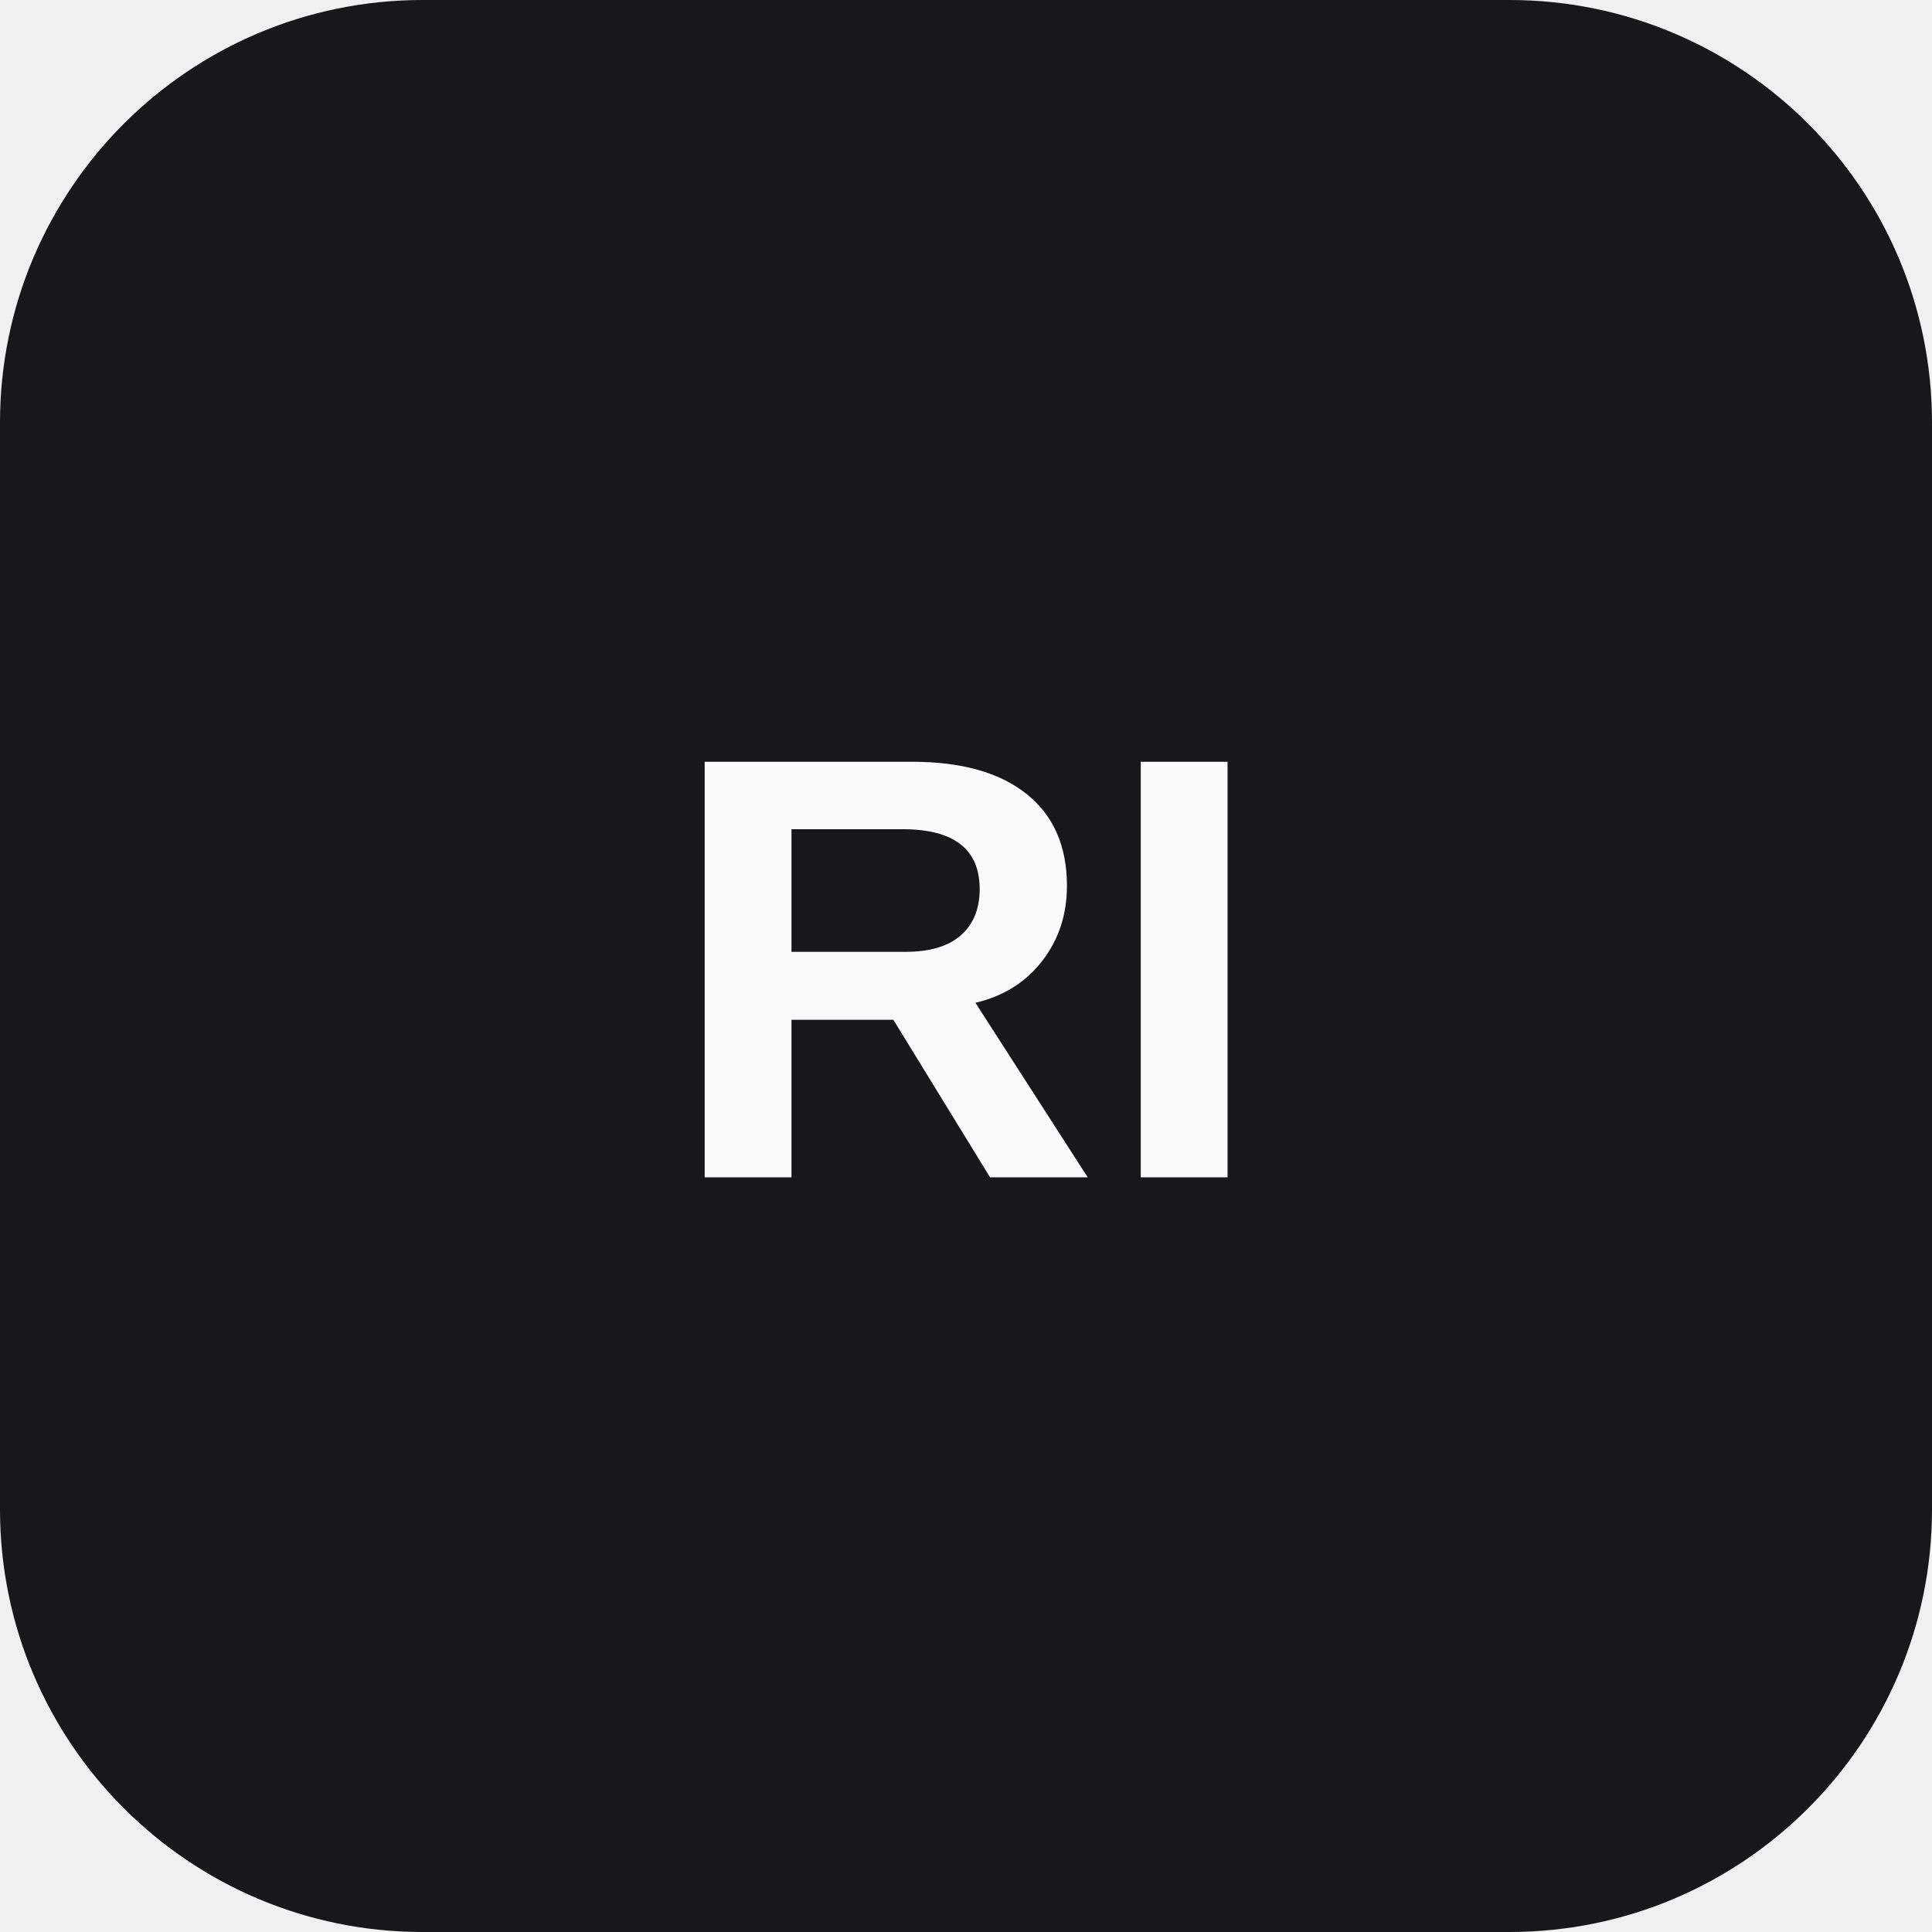
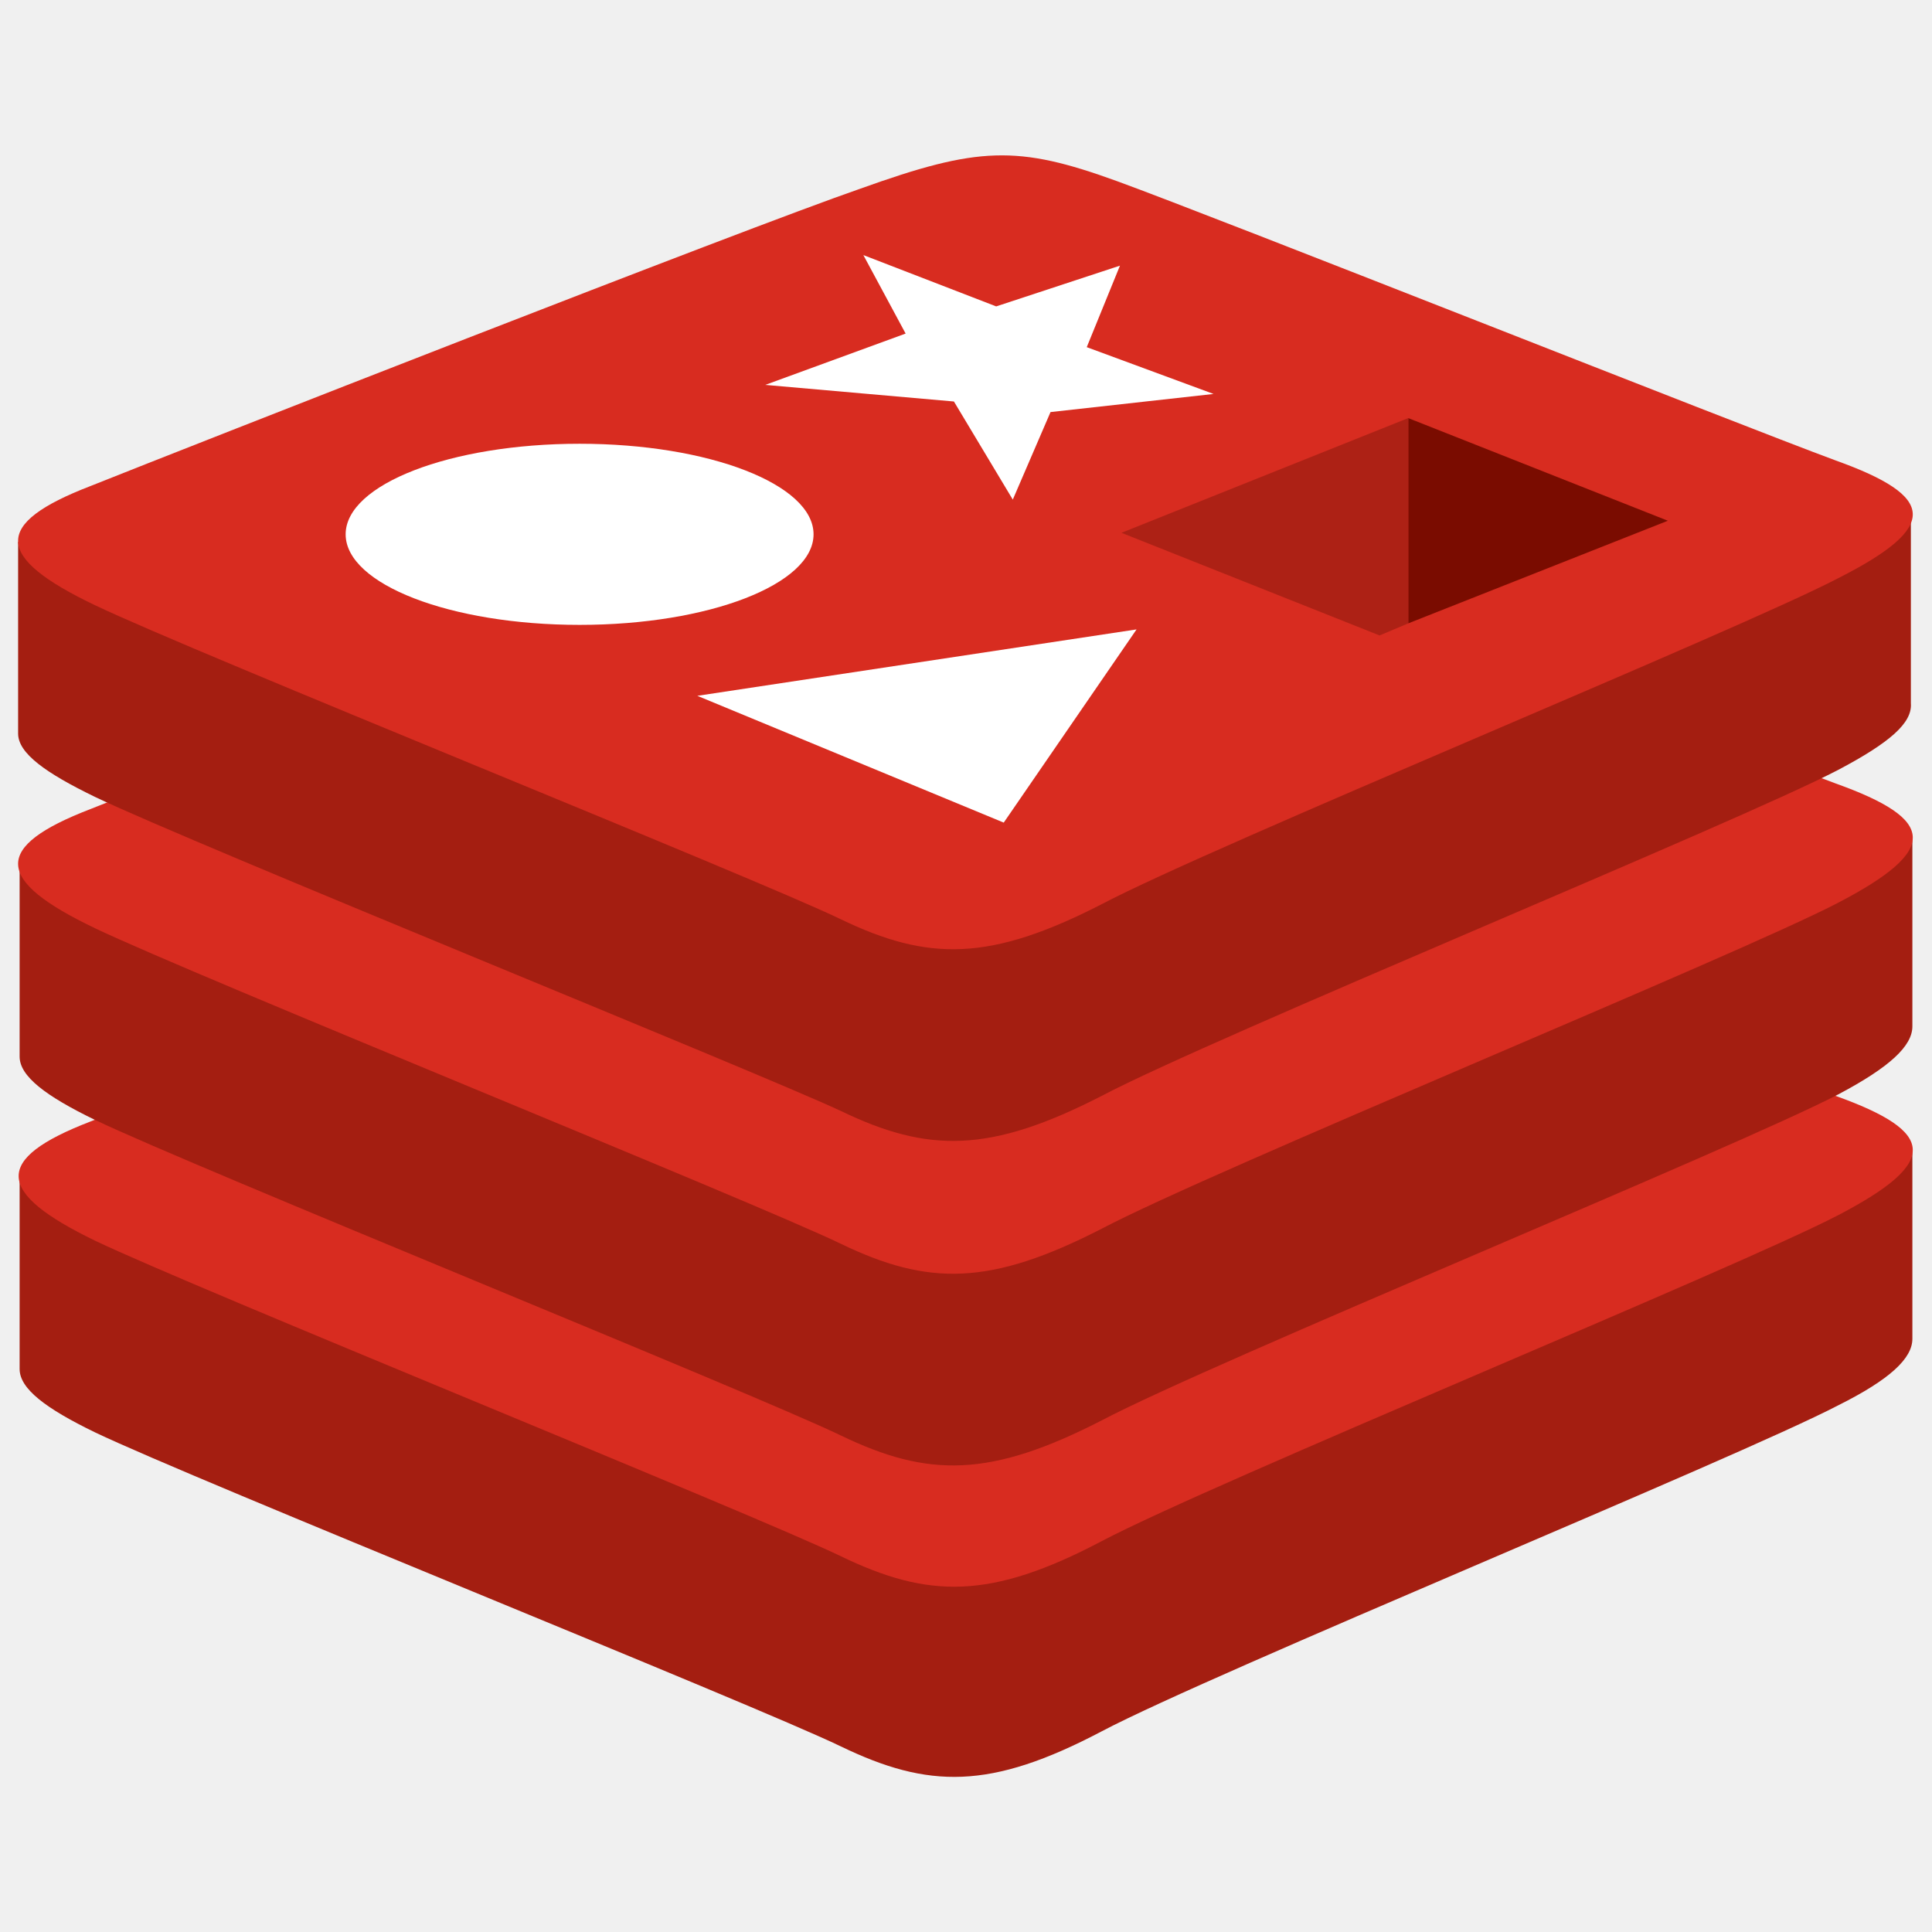
- <svg xmlns="http://www.w3.org/2000/svg" viewBox="0 0 64 64">
-   <rect width="64" height="64" rx="14" fill="#18181b" />
-   <text x="32" y="39" text-anchor="middle" font-family="Arial, sans-serif" font-size="20" font-weight="700" fill="#fafafa">RI</text>
+ <svg xmlns="http://www.w3.org/2000/svg" viewBox="0 0 128 128">
+   <path fill="#A41E11" d="M121.8 93.1c-6.7 3.5-41.4 17.7-48.8 21.6-7.4 3.9-11.5 3.8-17.3 1S13 98.1 6.3 94.9c-3.3-1.6-5-2.9-5-4.2V78s48-10.5 55.8-13.2c7.8-2.8 10.4-2.9 17-.5s46.1 9.5 52.6 11.9v12.5c0 1.3-1.5 2.7-4.9 4.4z" />
+   <path fill="#D82C20" d="M121.8 80.5C115.1 84 80.4 98.2 73 102.1c-7.4 3.9-11.5 3.8-17.3 1-5.8-2.8-42.7-17.7-49.4-20.9C-.3 79-.5 76.8 6 74.3c6.5-2.6 43.2-17 51-19.7 7.8-2.8 10.4-2.9 17-.5s41.1 16.1 47.6 18.5c6.7 2.4 6.9 4.4.2 7.9z" />
+   <path fill="#A41E11" d="M121.8 72.5C115.1 76 80.4 90.2 73 94.1c-7.4 3.8-11.5 3.8-17.3 1C49.9 92.3 13 77.4 6.3 74.2c-3.3-1.6-5-2.9-5-4.2V57.3s48-10.5 55.8-13.2c7.8-2.8 10.4-2.9 17-.5s46.1 9.5 52.6 11.9V68c0 1.3-1.5 2.7-4.9 4.5z" />
+   <path fill="#D82C20" d="M121.8 59.8c-6.7 3.5-41.4 17.7-48.8 21.6-7.4 3.8-11.5 3.8-17.3 1C49.9 79.6 13 64.7 6.3 61.5s-6.8-5.4-.3-7.9c6.5-2.6 43.2-17 51-19.7 7.8-2.8 10.4-2.9 17-.5s41.1 16.1 47.6 18.5c6.7 2.4 6.9 4.4.2 7.9z" />
+   <path fill="#A41E11" d="M121.8 51c-6.7 3.5-41.4 17.7-48.8 21.6-7.4 3.8-11.5 3.8-17.3 1C49.9 70.9 13 56 6.3 52.8c-3.3-1.6-5.1-2.9-5.1-4.2V35.9s48-10.5 55.8-13.2c7.8-2.8 10.4-2.9 17-.5s46.1 9.5 52.6 11.9v12.5c.1 1.3-1.4 2.6-4.8 4.4z" />
+   <path fill="#D82C20" d="M121.8 38.3C115.1 41.8 80.4 56 73 59.9c-7.4 3.8-11.5 3.8-17.3 1S13 43.3 6.3 40.1s-6.8-5.4-.3-7.9c6.5-2.6 43.2-17 51-19.7 7.8-2.8 10.4-2.9 17-.5s41.1 16.1 47.6 18.5c6.7 2.4 6.9 4.4.2 7.8z" />
+   <path fill="#fff" d="M80.4 26.1l-10.8 1.2-2.5 5.8-3.9-6.5-12.5-1.1 9.3-3.4-2.8-5.2 8.8 3.4 8.2-2.7L72 23zM66.5 54.5l-20.3-8.4 29.1-4.4z" />
+   <ellipse fill="#fff" cx="38.4" cy="35.4" rx="15.5" ry="6" />
+   <path fill="#7A0C00" d="M93.3 27.7l17.2 6.8-17.2 6.8z" />
+   <path fill="#AD2115" d="M74.3 35.3l19-7.6v13.6l-1.9.8z" />
</svg>
